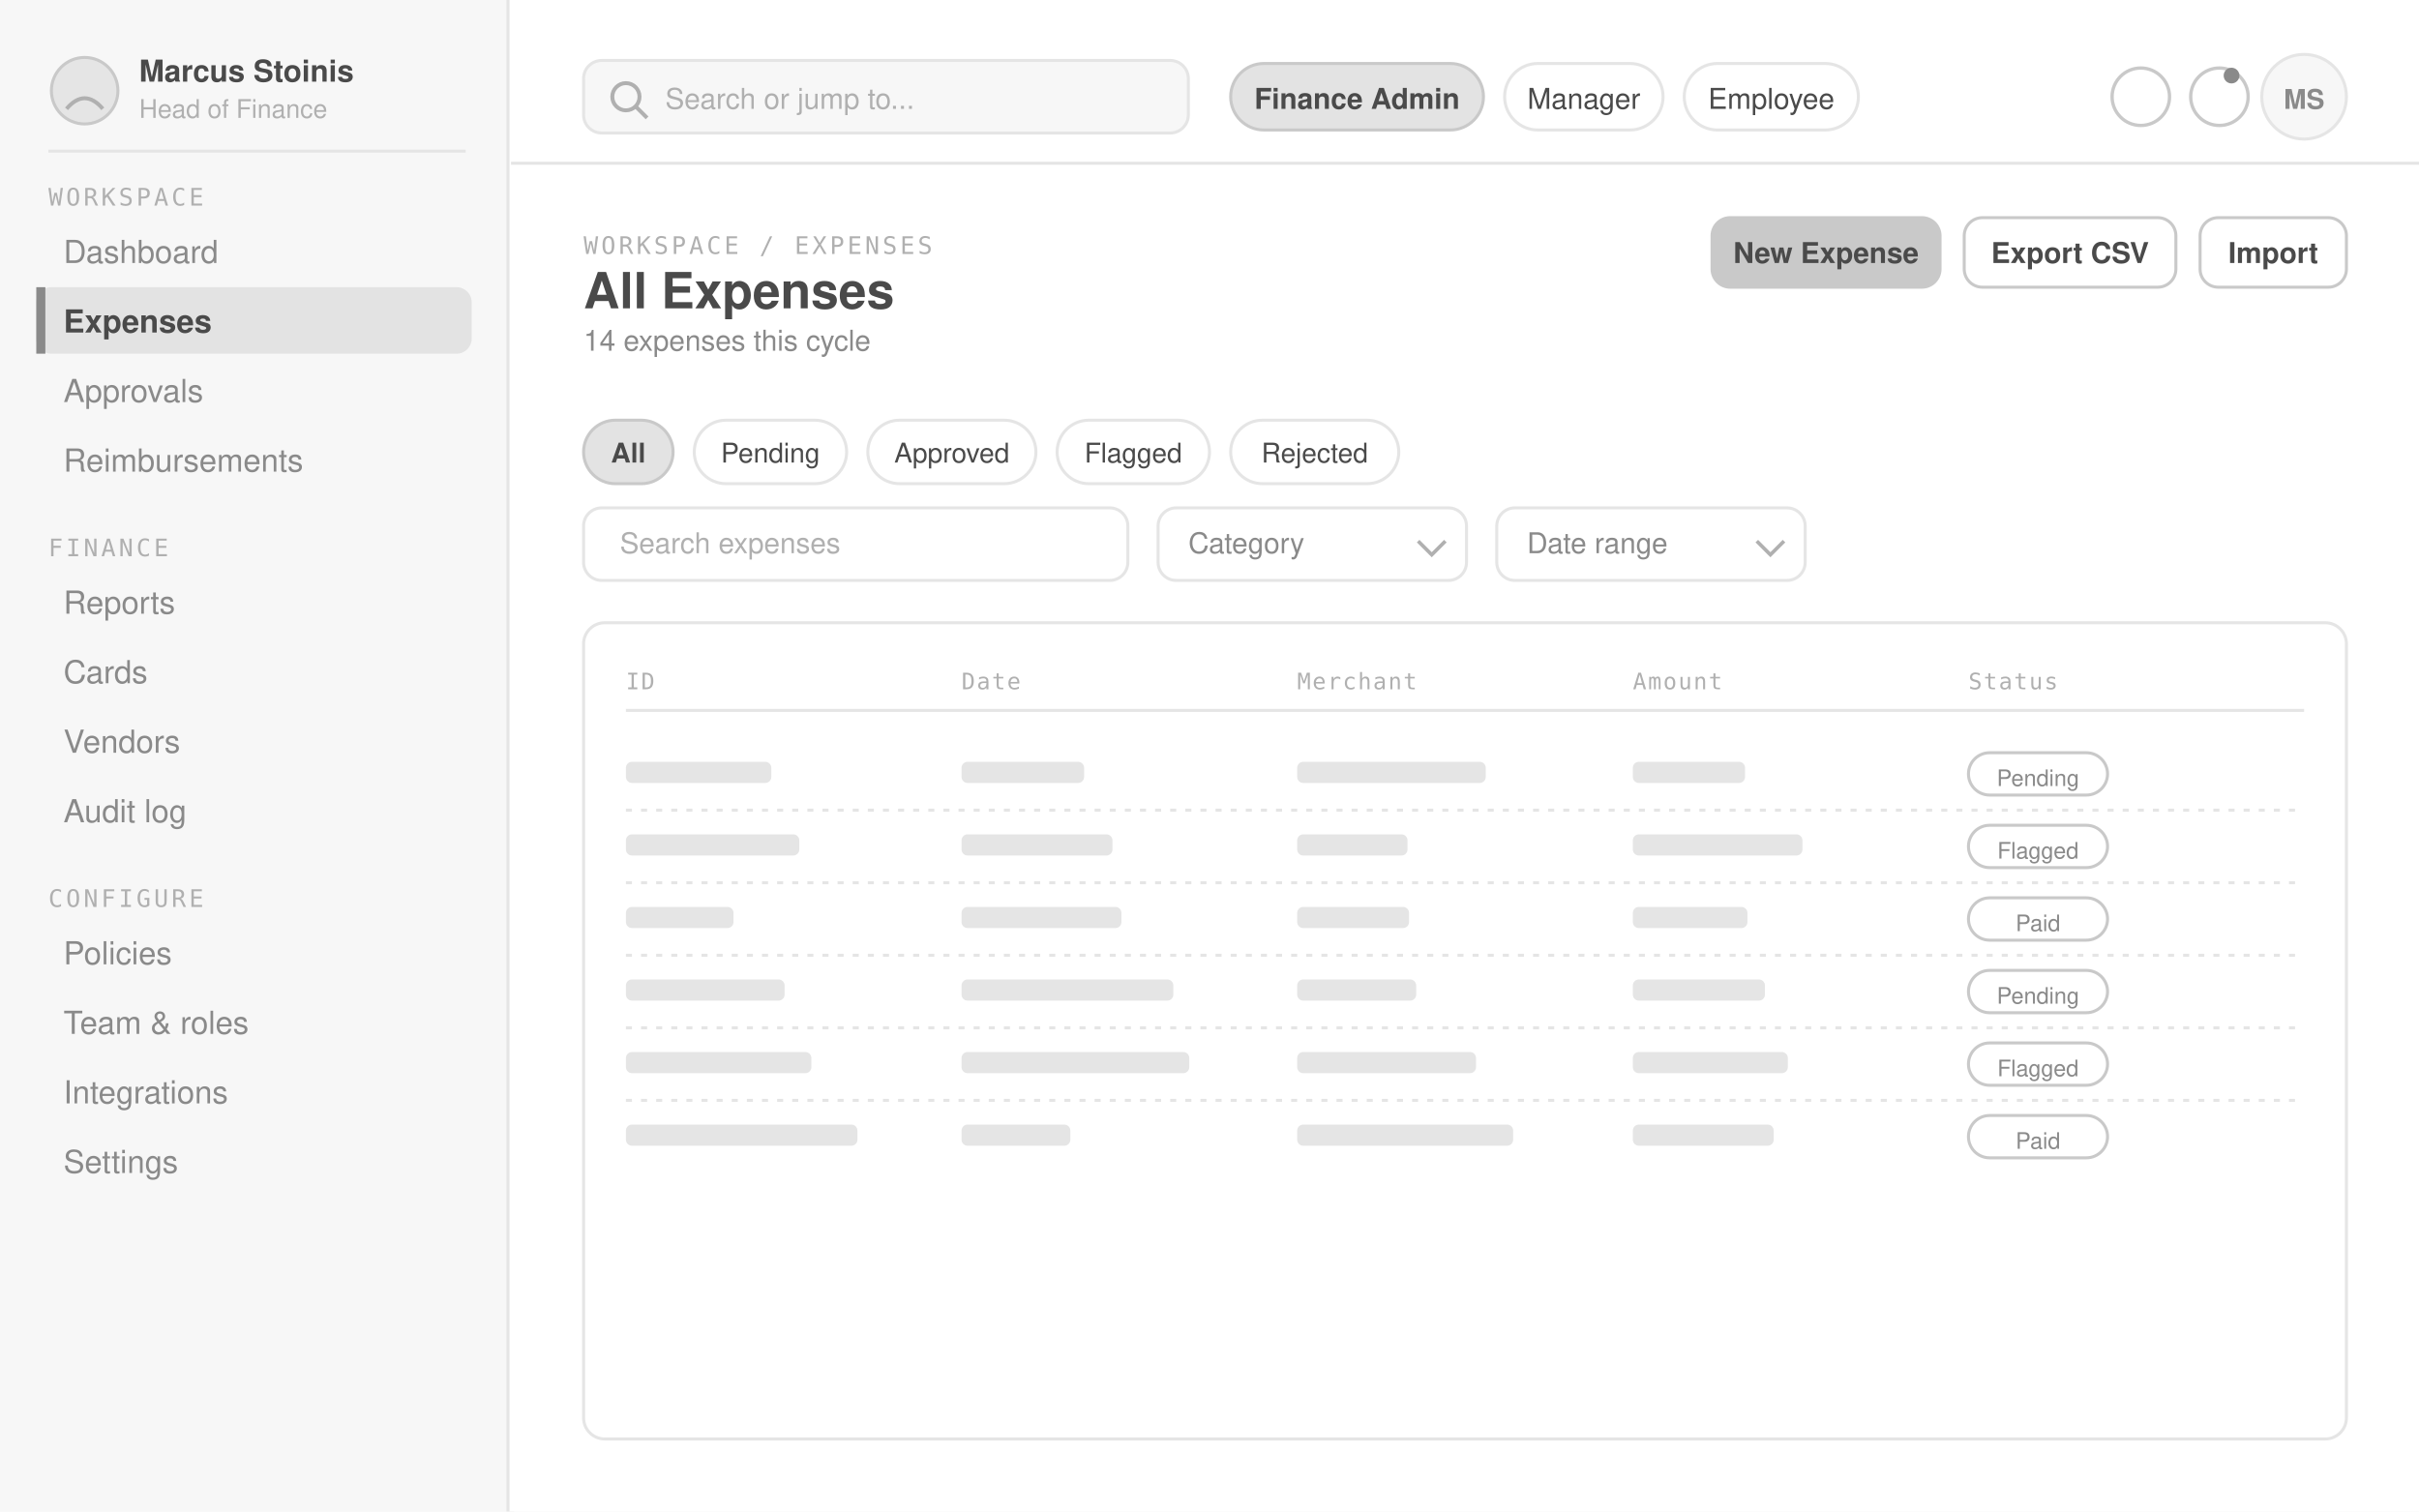
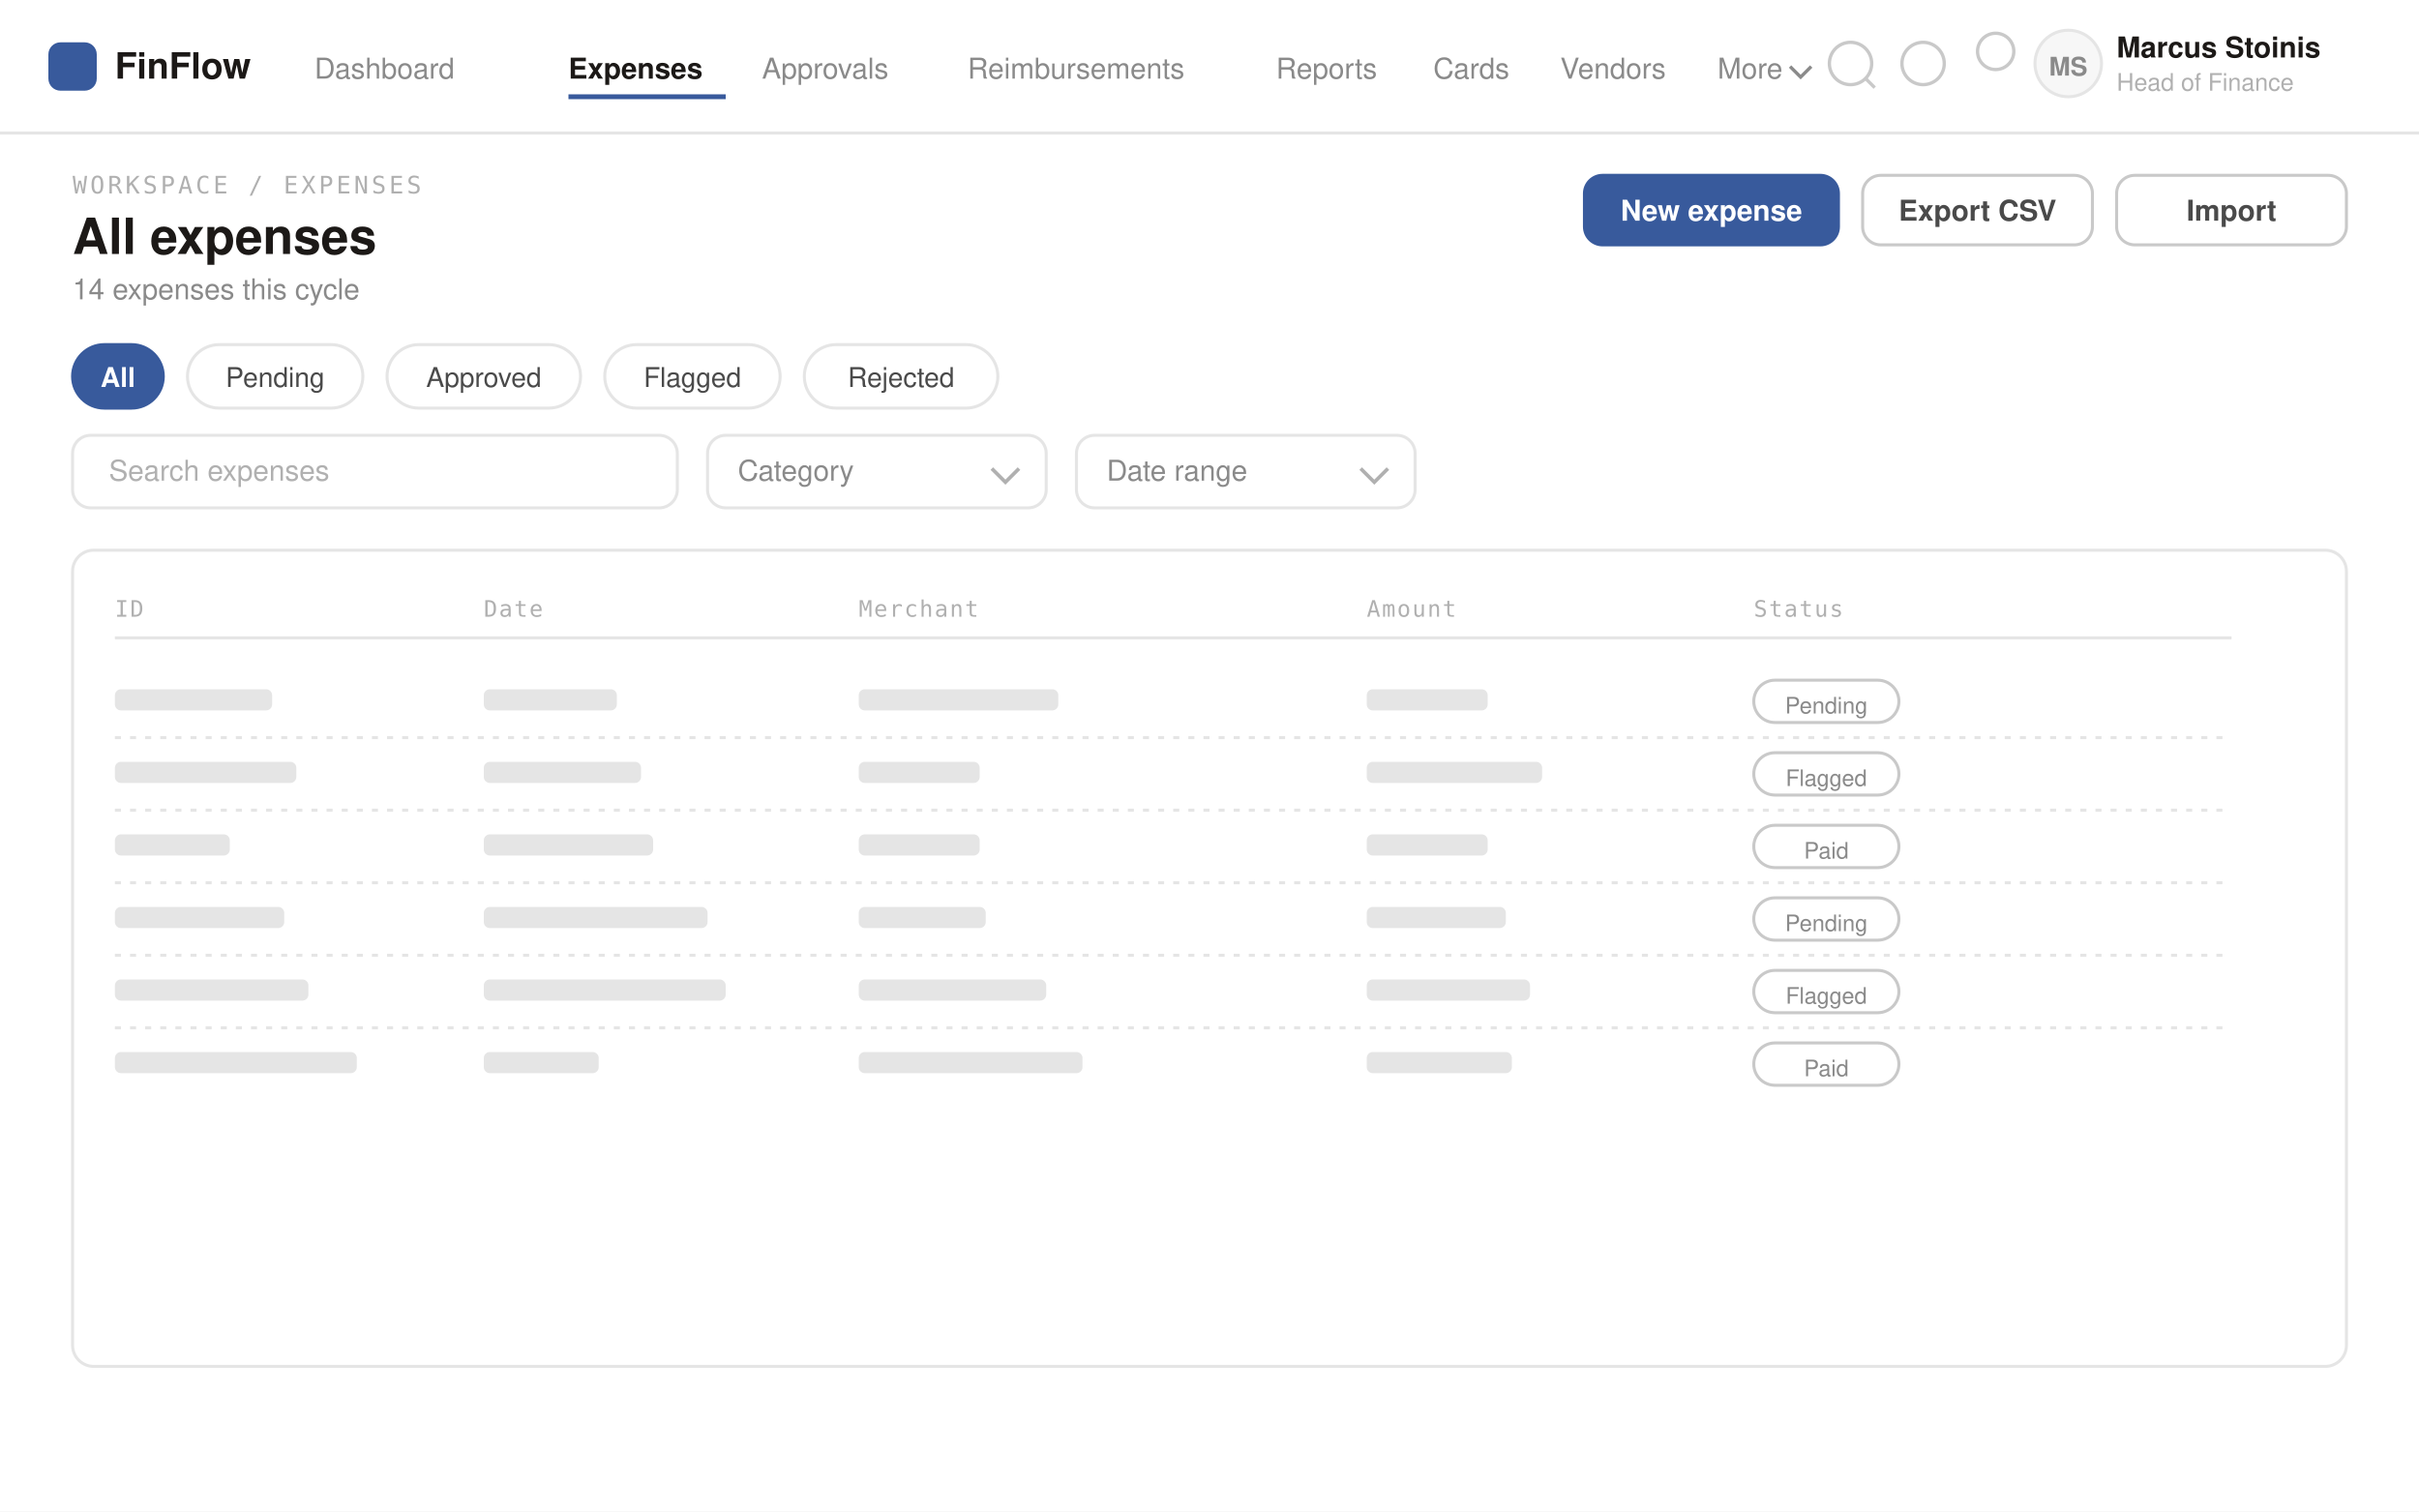
<svg xmlns="http://www.w3.org/2000/svg" viewBox="0 0 800 500" width="800" height="500" font-family="Helvetica, Arial, sans-serif">
  <rect width="800" height="500" fill="#FFFFFF" />
-   <rect x="0" y="0" width="168" height="500" fill="#F7F7F7" />
-   <circle cx="28" cy="30" r="11" fill="#E5E5E5" stroke="#C9C9C9" />
-   <path d="M 22 36 q6 -7 12 0" stroke="#B0B0B0" fill="none" stroke-width="1.3" />
-   <text x="46" y="27" font-family="Helvetica, Arial, sans-serif" font-size="10" font-weight="600" fill="#4A4A4A">Marcus Stoinis</text>
-   <text x="46" y="39" font-family="Helvetica, Arial, sans-serif" font-size="8.5" fill="#B0B0B0">Head of Finance</text>
-   <line x1="16" y1="50" x2="154" y2="50" stroke="#E5E5E5" />
-   <text x="16" y="68" font-family="'JetBrains Mono', ui-monospace, monospace" font-size="8" letter-spacing="1" fill="#B0B0B0">WORKSPACE</text>
-   <text x="21" y="87" font-family="Helvetica, Arial, sans-serif" font-size="10.5" fill="#8A8A8A">Dashboard</text>
-   <rect x="12" y="95" width="144" height="22" rx="5" fill="#E3E3E3" />
-   <rect x="12" y="95" width="3" height="22" fill="#8A8A8A" />
-   <text x="21" y="110" font-family="Helvetica, Arial, sans-serif" font-size="10.5" font-weight="700" fill="#4A4A4A">Expenses</text>
-   <text x="21" y="133" font-family="Helvetica, Arial, sans-serif" font-size="10.5" fill="#8A8A8A">Approvals</text>
-   <text x="21" y="156" font-family="Helvetica, Arial, sans-serif" font-size="10.5" fill="#8A8A8A">Reimbursements</text>
-   <text x="16" y="184" font-family="'JetBrains Mono', ui-monospace, monospace" font-size="8" letter-spacing="1" fill="#B0B0B0">FINANCE</text>
-   <text x="21" y="203" font-family="Helvetica, Arial, sans-serif" font-size="10.5" fill="#8A8A8A">Reports</text>
-   <text x="21" y="226" font-family="Helvetica, Arial, sans-serif" font-size="10.5" fill="#8A8A8A">Cards</text>
-   <text x="21" y="249" font-family="Helvetica, Arial, sans-serif" font-size="10.5" fill="#8A8A8A">Vendors</text>
-   <text x="21" y="272" font-family="Helvetica, Arial, sans-serif" font-size="10.5" fill="#8A8A8A">Audit log</text>
-   <text x="16" y="300" font-family="'JetBrains Mono', ui-monospace, monospace" font-size="8" letter-spacing="1" fill="#B0B0B0">CONFIGURE</text>
-   <text x="21" y="319" font-family="Helvetica, Arial, sans-serif" font-size="10.5" fill="#8A8A8A">Policies</text>
-   <text x="21" y="342" font-family="Helvetica, Arial, sans-serif" font-size="10.5" fill="#8A8A8A">Team &amp; roles</text>
-   <text x="21" y="365" font-family="Helvetica, Arial, sans-serif" font-size="10.5" fill="#8A8A8A">Integrations</text>
-   <text x="21" y="388" font-family="Helvetica, Arial, sans-serif" font-size="10.5" fill="#8A8A8A">Settings</text>
-   <line x1="168" y1="0" x2="168" y2="500" stroke="#E5E5E5" />
-   <rect x="170" y="0" width="630" height="500" fill="#FFFFFF" />
-   <rect x="193" y="20" width="200" height="24" rx="6" fill="#F7F7F7" stroke="#E5E5E5" />
-   <circle cx="207" cy="32" r="4.5" fill="none" stroke="#B0B0B0" stroke-width="1.3" />
-   <line x1="210" y1="35" x2="214" y2="39" stroke="#B0B0B0" stroke-width="1.3" />
-   <text x="220" y="36" font-family="Helvetica, Arial, sans-serif" font-size="9.5" fill="#B0B0B0">Search or jump to...</text>
-   <rect x="407" y="21" width="83.6" height="22" rx="11" fill="#E3E3E3" stroke="#C9C9C9" />
-   <text x="448.8" y="36" text-anchor="middle" font-family="Helvetica, Arial, sans-serif" font-size="9.5" font-weight="700" fill="#4A4A4A">Finance Admin</text>
-   <rect x="497.6" y="21" width="52.4" height="22" rx="11" fill="none" stroke="#E5E5E5" />
-   <text x="523.8" y="36" text-anchor="middle" font-family="Helvetica, Arial, sans-serif" font-size="9.5" font-weight="500" fill="#4A4A4A">Manager</text>
-   <rect x="557.0" y="21" width="57.6" height="22" rx="11" fill="none" stroke="#E5E5E5" />
-   <text x="585.8" y="36" text-anchor="middle" font-family="Helvetica, Arial, sans-serif" font-size="9.5" font-weight="500" fill="#4A4A4A">Employee</text>
-   <circle cx="762" cy="32" r="14" fill="#F7F7F7" stroke="#E5E5E5" />
-   <text x="762" y="36" text-anchor="middle" font-family="Helvetica, Arial, sans-serif" font-size="9" font-weight="700" fill="#8A8A8A">MS</text>
-   <circle cx="734" cy="32" r="9.5" fill="none" stroke="#C9C9C9" stroke-width="1.1" />
-   <circle cx="708" cy="32" r="9.5" fill="none" stroke="#C9C9C9" stroke-width="1.1" />
-   <circle cx="738" cy="25" r="2.6" fill="#8A8A8A" />
-   <line x1="169" y1="54" x2="800" y2="54" stroke="#E5E5E5" />
-   <text x="193" y="84" font-family="'JetBrains Mono', ui-monospace, monospace" font-size="8" letter-spacing="1" fill="#B0B0B0">WORKSPACE / EXPENSES</text>
-   <text x="193" y="102" font-family="Helvetica, Arial, sans-serif" font-size="16.5" font-weight="700" fill="#4A4A4A">All Expenses</text>
-   <text x="193" y="116" font-family="Helvetica, Arial, sans-serif" font-size="9.5" fill="#8A8A8A">14 expenses this cycle</text>
-   <rect x="727.6" y="72" width="48.4" height="23" rx="6" fill="#FFFFFF" stroke="#C9C9C9" />
-   <text x="751.8" y="87" text-anchor="middle" font-family="Helvetica, Arial, sans-serif" font-size="9.5" font-weight="600" fill="#4A4A4A">Import</text>
-   <rect x="649.6" y="72" width="70.0" height="23" rx="6" fill="#FFFFFF" stroke="#C9C9C9" />
-   <text x="684.6" y="87" text-anchor="middle" font-family="Helvetica, Arial, sans-serif" font-size="9.5" font-weight="600" fill="#4A4A4A">Export CSV</text>
-   <rect x="566.2" y="72" width="75.4" height="23" rx="6" fill="#C9C9C9" stroke="#C9C9C9" />
-   <text x="603.9" y="87" text-anchor="middle" font-family="Helvetica, Arial, sans-serif" font-size="9.5" font-weight="700" fill="#4A4A4A">New Expense</text>
-   <rect x="193" y="139" width="29.6" height="21" rx="10.5" fill="#E3E3E3" stroke="#C9C9C9" />
-   <text x="207.8" y="153" text-anchor="middle" font-family="Helvetica, Arial, sans-serif" font-size="9" font-weight="700" fill="#4A4A4A">All</text>
-   <rect x="229.6" y="139" width="50.4" height="21" rx="10.5" fill="none" stroke="#E5E5E5" />
-   <text x="254.8" y="153" text-anchor="middle" font-family="Helvetica, Arial, sans-serif" font-size="9" font-weight="500" fill="#4A4A4A">Pending</text>
-   <rect x="287.0" y="139" width="55.6" height="21" rx="10.5" fill="none" stroke="#E5E5E5" />
-   <text x="314.8" y="153" text-anchor="middle" font-family="Helvetica, Arial, sans-serif" font-size="9" font-weight="500" fill="#4A4A4A">Approved</text>
-   <rect x="349.6" y="139" width="50.4" height="21" rx="10.5" fill="none" stroke="#E5E5E5" />
-   <text x="374.8" y="153" text-anchor="middle" font-family="Helvetica, Arial, sans-serif" font-size="9" font-weight="500" fill="#4A4A4A">Flagged</text>
-   <rect x="407.0" y="139" width="55.6" height="21" rx="10.5" fill="none" stroke="#E5E5E5" />
-   <text x="434.8" y="153" text-anchor="middle" font-family="Helvetica, Arial, sans-serif" font-size="9" font-weight="500" fill="#4A4A4A">Rejected</text>
-   <rect x="193" y="168" width="180" height="24" rx="6" fill="#FFFFFF" stroke="#E5E5E5" />
-   <text x="205" y="183" font-family="Helvetica, Arial, sans-serif" font-size="9.5" fill="#B0B0B0">Search expenses</text>
-   <rect x="383" y="168" width="102" height="24" rx="6" fill="#FFFFFF" stroke="#E5E5E5" />
-   <text x="393" y="183" font-family="Helvetica, Arial, sans-serif" font-size="9.5" fill="#8A8A8A">Category</text>
-   <path d="M 469 179 l4.5 4.5 l4.5 -4.5" stroke="#B0B0B0" fill="none" stroke-width="1.2" />
-   <rect x="495" y="168" width="102" height="24" rx="6" fill="#FFFFFF" stroke="#E5E5E5" />
-   <text x="505" y="183" font-family="Helvetica, Arial, sans-serif" font-size="9.5" fill="#8A8A8A">Date range</text>
-   <path d="M 581 179 l4.5 4.5 l4.5 -4.5" stroke="#B0B0B0" fill="none" stroke-width="1.2" />
-   <rect x="193" y="206" width="583" height="270" rx="7" fill="#FFFFFF" stroke="#E5E5E5" />
-   <text x="207.0" y="228" font-family="'JetBrains Mono', ui-monospace, monospace" font-size="7.5" letter-spacing=".5" fill="#B0B0B0">ID</text>
-   <text x="318.0" y="228" font-family="'JetBrains Mono', ui-monospace, monospace" font-size="7.5" letter-spacing=".5" fill="#B0B0B0">Date</text>
-   <text x="429.0" y="228" font-family="'JetBrains Mono', ui-monospace, monospace" font-size="7.5" letter-spacing=".5" fill="#B0B0B0">Merchant</text>
-   <text x="540.0" y="228" font-family="'JetBrains Mono', ui-monospace, monospace" font-size="7.5" letter-spacing=".5" fill="#B0B0B0">Amount</text>
-   <text x="651.0" y="228" font-family="'JetBrains Mono', ui-monospace, monospace" font-size="7.5" letter-spacing=".5" fill="#B0B0B0">Status</text>
-   <line x1="207" y1="235" x2="762" y2="235" stroke="#E5E5E5" />
-   <rect x="207.0" y="252" width="48.085" height="7" rx="2" fill="#E5E5E5" />
-   <rect x="318.0" y="252" width="40.535" height="7" rx="2" fill="#E5E5E5" />
-   <rect x="429.0" y="252" width="62.363" height="7" rx="2" fill="#E5E5E5" />
-   <rect x="540.0" y="252" width="37.112" height="7" rx="2" fill="#E5E5E5" />
-   <rect x="651.0" y="249" width="46" height="14" rx="7" fill="none" stroke="#C9C9C9" />
-   <text x="674.0" y="260" text-anchor="middle" font-family="Helvetica, Arial, sans-serif" font-size="7.5" fill="#8A8A8A">Pending</text>
-   <line x1="207" y1="268" x2="762" y2="268" stroke="#E5E5E5" stroke-dasharray="2 3" />
-   <rect x="207.0" y="276" width="57.341" height="7" rx="2" fill="#E5E5E5" />
-   <rect x="318.0" y="276" width="49.912" height="7" rx="2" fill="#E5E5E5" />
-   <rect x="429.0" y="276" width="36.482" height="7" rx="2" fill="#E5E5E5" />
-   <rect x="540.0" y="276" width="56.1" height="7" rx="2" fill="#E5E5E5" />
-   <rect x="651.0" y="273" width="46" height="14" rx="7" fill="none" stroke="#C9C9C9" />
-   <text x="674.0" y="284" text-anchor="middle" font-family="Helvetica, Arial, sans-serif" font-size="7.5" fill="#8A8A8A">Flagged</text>
-   <line x1="207" y1="292" x2="762" y2="292" stroke="#E5E5E5" stroke-dasharray="2 3" />
-   <rect x="207.0" y="300" width="35.587" height="7" rx="2" fill="#E5E5E5" />
-   <rect x="318.0" y="300" width="52.879" height="7" rx="2" fill="#E5E5E5" />
-   <rect x="429.0" y="300" width="36.999" height="7" rx="2" fill="#E5E5E5" />
-   <rect x="540.0" y="300" width="37.91" height="7" rx="2" fill="#E5E5E5" />
-   <rect x="651.0" y="297" width="46" height="14" rx="7" fill="none" stroke="#C9C9C9" />
-   <text x="674.0" y="308" text-anchor="middle" font-family="Helvetica, Arial, sans-serif" font-size="7.5" fill="#8A8A8A">Paid</text>
-   <line x1="207" y1="316" x2="762" y2="316" stroke="#E5E5E5" stroke-dasharray="2 3" />
-   <rect x="207.0" y="324" width="52.48" height="7" rx="2" fill="#E5E5E5" />
-   <rect x="318.0" y="324" width="70.042" height="7" rx="2" fill="#E5E5E5" />
-   <rect x="429.0" y="324" width="39.354" height="7" rx="2" fill="#E5E5E5" />
-   <rect x="540.0" y="324" width="43.694" height="7" rx="2" fill="#E5E5E5" />
-   <rect x="651.0" y="321" width="46" height="14" rx="7" fill="none" stroke="#C9C9C9" />
-   <text x="674.0" y="332" text-anchor="middle" font-family="Helvetica, Arial, sans-serif" font-size="7.5" fill="#8A8A8A">Pending</text>
-   <line x1="207" y1="340" x2="762" y2="340" stroke="#E5E5E5" stroke-dasharray="2 3" />
-   <rect x="207.0" y="348" width="61.337" height="7" rx="2" fill="#E5E5E5" />
-   <rect x="318.0" y="348" width="75.317" height="7" rx="2" fill="#E5E5E5" />
-   <rect x="429.0" y="348" width="59.141" height="7" rx="2" fill="#E5E5E5" />
-   <rect x="540.0" y="348" width="51.265" height="7" rx="2" fill="#E5E5E5" />
-   <rect x="651.0" y="345" width="46" height="14" rx="7" fill="none" stroke="#C9C9C9" />
-   <text x="674.0" y="356" text-anchor="middle" font-family="Helvetica, Arial, sans-serif" font-size="7.5" fill="#8A8A8A">Flagged</text>
-   <line x1="207" y1="364" x2="762" y2="364" stroke="#E5E5E5" stroke-dasharray="2 3" />
-   <rect x="207.0" y="372" width="76.564" height="7" rx="2" fill="#E5E5E5" />
-   <rect x="318.0" y="372" width="35.983" height="7" rx="2" fill="#E5E5E5" />
-   <rect x="429.0" y="372" width="71.422" height="7" rx="2" fill="#E5E5E5" />
-   <rect x="540.0" y="372" width="46.591" height="7" rx="2" fill="#E5E5E5" />
-   <rect x="651.0" y="369" width="46" height="14" rx="7" fill="none" stroke="#C9C9C9" />
-   <text x="674.0" y="380" text-anchor="middle" font-family="Helvetica, Arial, sans-serif" font-size="7.5" fill="#8A8A8A">Paid</text>
+   <rect x="16" y="14" width="16" height="16" rx="4" fill="#385A9C" />
+   <text x="38" y="26" font-family="Helvetica, Arial, sans-serif" font-size="12" font-weight="700" fill="#1C1917">FinFlow</text>
+   <text x="104" y="26" font-family="Helvetica, Arial, sans-serif" font-size="9.5" fill="#8A8A8A">Dashboard</text>
+   <text x="188" y="26" font-family="Helvetica, Arial, sans-serif" font-size="9.5" font-weight="700" fill="#1C1917">Expenses</text>
+   <line x1="188" y1="32" x2="240" y2="32" stroke="#385A9C" stroke-width="1.6" />
+   <text x="252" y="26" font-family="Helvetica, Arial, sans-serif" font-size="9.5" fill="#8A8A8A">Approvals</text>
+   <text x="320" y="26" font-family="Helvetica, Arial, sans-serif" font-size="9.5" fill="#8A8A8A">Reimbursements</text>
+   <text x="422" y="26" font-family="Helvetica, Arial, sans-serif" font-size="9.5" fill="#8A8A8A">Reports</text>
+   <text x="474" y="26" font-family="Helvetica, Arial, sans-serif" font-size="9.5" fill="#8A8A8A">Cards</text>
+   <text x="516" y="26" font-family="Helvetica, Arial, sans-serif" font-size="9.5" fill="#8A8A8A">Vendors</text>
+   <text x="568" y="26" font-family="Helvetica, Arial, sans-serif" font-size="9.5" fill="#8A8A8A">More</text>
+   <path d="M 592 22 l3.5 3.5 l3.5 -3.5" stroke="#8A8A8A" fill="none" stroke-width="1.1" />
+   <circle cx="612" cy="21" r="7" fill="none" stroke="#C9C9C9" stroke-width="1.1" />
+   <line x1="617" y1="26" x2="620" y2="29" stroke="#C9C9C9" stroke-width="1.1" />
+   <circle cx="636" cy="21" r="7" fill="none" stroke="#C9C9C9" stroke-width="1.1" />
+   <circle cx="660" cy="17" r="6" fill="none" stroke="#C9C9C9" stroke-width="1.1" />
+   <circle cx="684" cy="21" r="11" fill="#F7F7F7" stroke="#E5E5E5" />
+   <text x="684" y="25" text-anchor="middle" font-family="Helvetica, Arial, sans-serif" font-size="8.5" font-weight="700" fill="#8A8A8A">MS</text>
+   <text x="700" y="19" font-family="Helvetica, Arial, sans-serif" font-size="9.5" font-weight="600" fill="#1C1917">Marcus Stoinis</text>
+   <text x="700" y="30" font-family="Helvetica, Arial, sans-serif" font-size="8" fill="#B0B0B0">Head of Finance</text>
+   <line x1="0" y1="44" x2="800" y2="44" stroke="#E5E5E5" />
+   <text x="24" y="64" font-family="'JetBrains Mono', ui-monospace, monospace" font-size="8" letter-spacing="1" fill="#B0B0B0">WORKSPACE / EXPENSES</text>
+   <text x="24" y="84" font-family="Helvetica, Arial, sans-serif" font-size="16.5" font-weight="700" fill="#1C1917">All expenses</text>
+   <text x="24" y="99" font-family="Helvetica, Arial, sans-serif" font-size="9.5" fill="#8A8A8A">14 expenses this cycle</text>
+   <rect x="700" y="58" width="76" height="23" rx="6" fill="#FFFFFF" stroke="#C9C9C9" />
+   <text x="738" y="73" text-anchor="middle" font-family="Helvetica, Arial, sans-serif" font-size="9.5" font-weight="600" fill="#4A4A4A">Import</text>
+   <rect x="616" y="58" width="76" height="23" rx="6" fill="#FFFFFF" stroke="#C9C9C9" />
+   <text x="654" y="73" text-anchor="middle" font-family="Helvetica, Arial, sans-serif" font-size="9.5" font-weight="600" fill="#4A4A4A">Export CSV</text>
+   <rect x="524" y="58" width="84" height="23" rx="6" fill="#385A9C" stroke="#385A9C" />
+   <text x="566" y="73" text-anchor="middle" font-family="Helvetica, Arial, sans-serif" font-size="9.5" font-weight="700" fill="#FFFFFF">New expense</text>
+   <rect x="24" y="114" width="30" height="21" rx="10.5" fill="#385A9C" stroke="#385A9C" />
+   <text x="39" y="128" text-anchor="middle" font-family="Helvetica, Arial, sans-serif" font-size="9" font-weight="700" fill="#FFFFFF">All</text>
+   <rect x="62" y="114" width="58" height="21" rx="10.5" fill="none" stroke="#E5E5E5" />
+   <text x="91" y="128" text-anchor="middle" font-family="Helvetica, Arial, sans-serif" font-size="9" font-weight="500" fill="#4A4A4A">Pending</text>
+   <rect x="128" y="114" width="64" height="21" rx="10.5" fill="none" stroke="#E5E5E5" />
+   <text x="160" y="128" text-anchor="middle" font-family="Helvetica, Arial, sans-serif" font-size="9" font-weight="500" fill="#4A4A4A">Approved</text>
+   <rect x="200" y="114" width="58" height="21" rx="10.5" fill="none" stroke="#E5E5E5" />
+   <text x="229" y="128" text-anchor="middle" font-family="Helvetica, Arial, sans-serif" font-size="9" font-weight="500" fill="#4A4A4A">Flagged</text>
+   <rect x="266" y="114" width="64" height="21" rx="10.5" fill="none" stroke="#E5E5E5" />
+   <text x="298" y="128" text-anchor="middle" font-family="Helvetica, Arial, sans-serif" font-size="9" font-weight="500" fill="#4A4A4A">Rejected</text>
+   <rect x="24" y="144" width="200" height="24" rx="6" fill="#FFFFFF" stroke="#E5E5E5" />
+   <text x="36" y="159" font-family="Helvetica, Arial, sans-serif" font-size="9.5" fill="#B0B0B0">Search expenses</text>
+   <rect x="234" y="144" width="112" height="24" rx="6" fill="#FFFFFF" stroke="#E5E5E5" />
+   <text x="244" y="159" font-family="Helvetica, Arial, sans-serif" font-size="9.5" fill="#8A8A8A">Category</text>
+   <path d="M 328 155 l4.5 4.5 l4.5 -4.5" stroke="#B0B0B0" fill="none" stroke-width="1.2" />
+   <rect x="356" y="144" width="112" height="24" rx="6" fill="#FFFFFF" stroke="#E5E5E5" />
+   <text x="366" y="159" font-family="Helvetica, Arial, sans-serif" font-size="9.5" fill="#8A8A8A">Date range</text>
+   <path d="M 450 155 l4.5 4.5 l4.5 -4.5" stroke="#B0B0B0" fill="none" stroke-width="1.2" />
+   <rect x="24" y="182" width="752" height="270" rx="7" fill="#FFFFFF" stroke="#E5E5E5" />
+   <text x="38" y="204" font-family="'JetBrains Mono', ui-monospace, monospace" font-size="7.5" letter-spacing=".5" fill="#B0B0B0">ID</text>
+   <text x="160" y="204" font-family="'JetBrains Mono', ui-monospace, monospace" font-size="7.5" letter-spacing=".5" fill="#B0B0B0">Date</text>
+   <text x="284" y="204" font-family="'JetBrains Mono', ui-monospace, monospace" font-size="7.5" letter-spacing=".5" fill="#B0B0B0">Merchant</text>
+   <text x="452" y="204" font-family="'JetBrains Mono', ui-monospace, monospace" font-size="7.5" letter-spacing=".5" fill="#B0B0B0">Amount</text>
+   <text x="580" y="204" font-family="'JetBrains Mono', ui-monospace, monospace" font-size="7.5" letter-spacing=".5" fill="#B0B0B0">Status</text>
+   <line x1="38" y1="211" x2="738" y2="211" stroke="#E5E5E5" />
+   <rect x="38" y="228" width="52" height="7" rx="2" fill="#E5E5E5" />
+   <rect x="160" y="228" width="44" height="7" rx="2" fill="#E5E5E5" />
+   <rect x="284" y="228" width="66" height="7" rx="2" fill="#E5E5E5" />
+   <rect x="452" y="228" width="40" height="7" rx="2" fill="#E5E5E5" />
+   <rect x="580" y="225" width="48" height="14" rx="7" fill="none" stroke="#C9C9C9" />
+   <text x="604" y="236" text-anchor="middle" font-family="Helvetica, Arial, sans-serif" font-size="7.5" fill="#8A8A8A">Pending</text>
+   <line x1="38" y1="244" x2="738" y2="244" stroke="#E5E5E5" stroke-dasharray="2 3" />
+   <rect x="38" y="252" width="60" height="7" rx="2" fill="#E5E5E5" />
+   <rect x="160" y="252" width="52" height="7" rx="2" fill="#E5E5E5" />
+   <rect x="284" y="252" width="40" height="7" rx="2" fill="#E5E5E5" />
+   <rect x="452" y="252" width="58" height="7" rx="2" fill="#E5E5E5" />
+   <rect x="580" y="249" width="48" height="14" rx="7" fill="none" stroke="#C9C9C9" />
+   <text x="604" y="260" text-anchor="middle" font-family="Helvetica, Arial, sans-serif" font-size="7.5" fill="#8A8A8A">Flagged</text>
+   <line x1="38" y1="268" x2="738" y2="268" stroke="#E5E5E5" stroke-dasharray="2 3" />
+   <rect x="38" y="276" width="38" height="7" rx="2" fill="#E5E5E5" />
+   <rect x="160" y="276" width="56" height="7" rx="2" fill="#E5E5E5" />
+   <rect x="284" y="276" width="40" height="7" rx="2" fill="#E5E5E5" />
+   <rect x="452" y="276" width="40" height="7" rx="2" fill="#E5E5E5" />
+   <rect x="580" y="273" width="48" height="14" rx="7" fill="none" stroke="#C9C9C9" />
+   <text x="604" y="284" text-anchor="middle" font-family="Helvetica, Arial, sans-serif" font-size="7.5" fill="#8A8A8A">Paid</text>
+   <line x1="38" y1="292" x2="738" y2="292" stroke="#E5E5E5" stroke-dasharray="2 3" />
+   <rect x="38" y="300" width="56" height="7" rx="2" fill="#E5E5E5" />
+   <rect x="160" y="300" width="74" height="7" rx="2" fill="#E5E5E5" />
+   <rect x="284" y="300" width="42" height="7" rx="2" fill="#E5E5E5" />
+   <rect x="452" y="300" width="46" height="7" rx="2" fill="#E5E5E5" />
+   <rect x="580" y="297" width="48" height="14" rx="7" fill="none" stroke="#C9C9C9" />
+   <text x="604" y="308" text-anchor="middle" font-family="Helvetica, Arial, sans-serif" font-size="7.5" fill="#8A8A8A">Pending</text>
+   <line x1="38" y1="316" x2="738" y2="316" stroke="#E5E5E5" stroke-dasharray="2 3" />
+   <rect x="38" y="324" width="64" height="7" rx="2" fill="#E5E5E5" />
+   <rect x="160" y="324" width="80" height="7" rx="2" fill="#E5E5E5" />
+   <rect x="284" y="324" width="62" height="7" rx="2" fill="#E5E5E5" />
+   <rect x="452" y="324" width="54" height="7" rx="2" fill="#E5E5E5" />
+   <rect x="580" y="321" width="48" height="14" rx="7" fill="none" stroke="#C9C9C9" />
+   <text x="604" y="332" text-anchor="middle" font-family="Helvetica, Arial, sans-serif" font-size="7.5" fill="#8A8A8A">Flagged</text>
+   <line x1="38" y1="340" x2="738" y2="340" stroke="#E5E5E5" stroke-dasharray="2 3" />
+   <rect x="38" y="348" width="80" height="7" rx="2" fill="#E5E5E5" />
+   <rect x="160" y="348" width="38" height="7" rx="2" fill="#E5E5E5" />
+   <rect x="284" y="348" width="74" height="7" rx="2" fill="#E5E5E5" />
+   <rect x="452" y="348" width="48" height="7" rx="2" fill="#E5E5E5" />
+   <rect x="580" y="345" width="48" height="14" rx="7" fill="none" stroke="#C9C9C9" />
+   <text x="604" y="356" text-anchor="middle" font-family="Helvetica, Arial, sans-serif" font-size="7.5" fill="#8A8A8A">Paid</text>
</svg>
